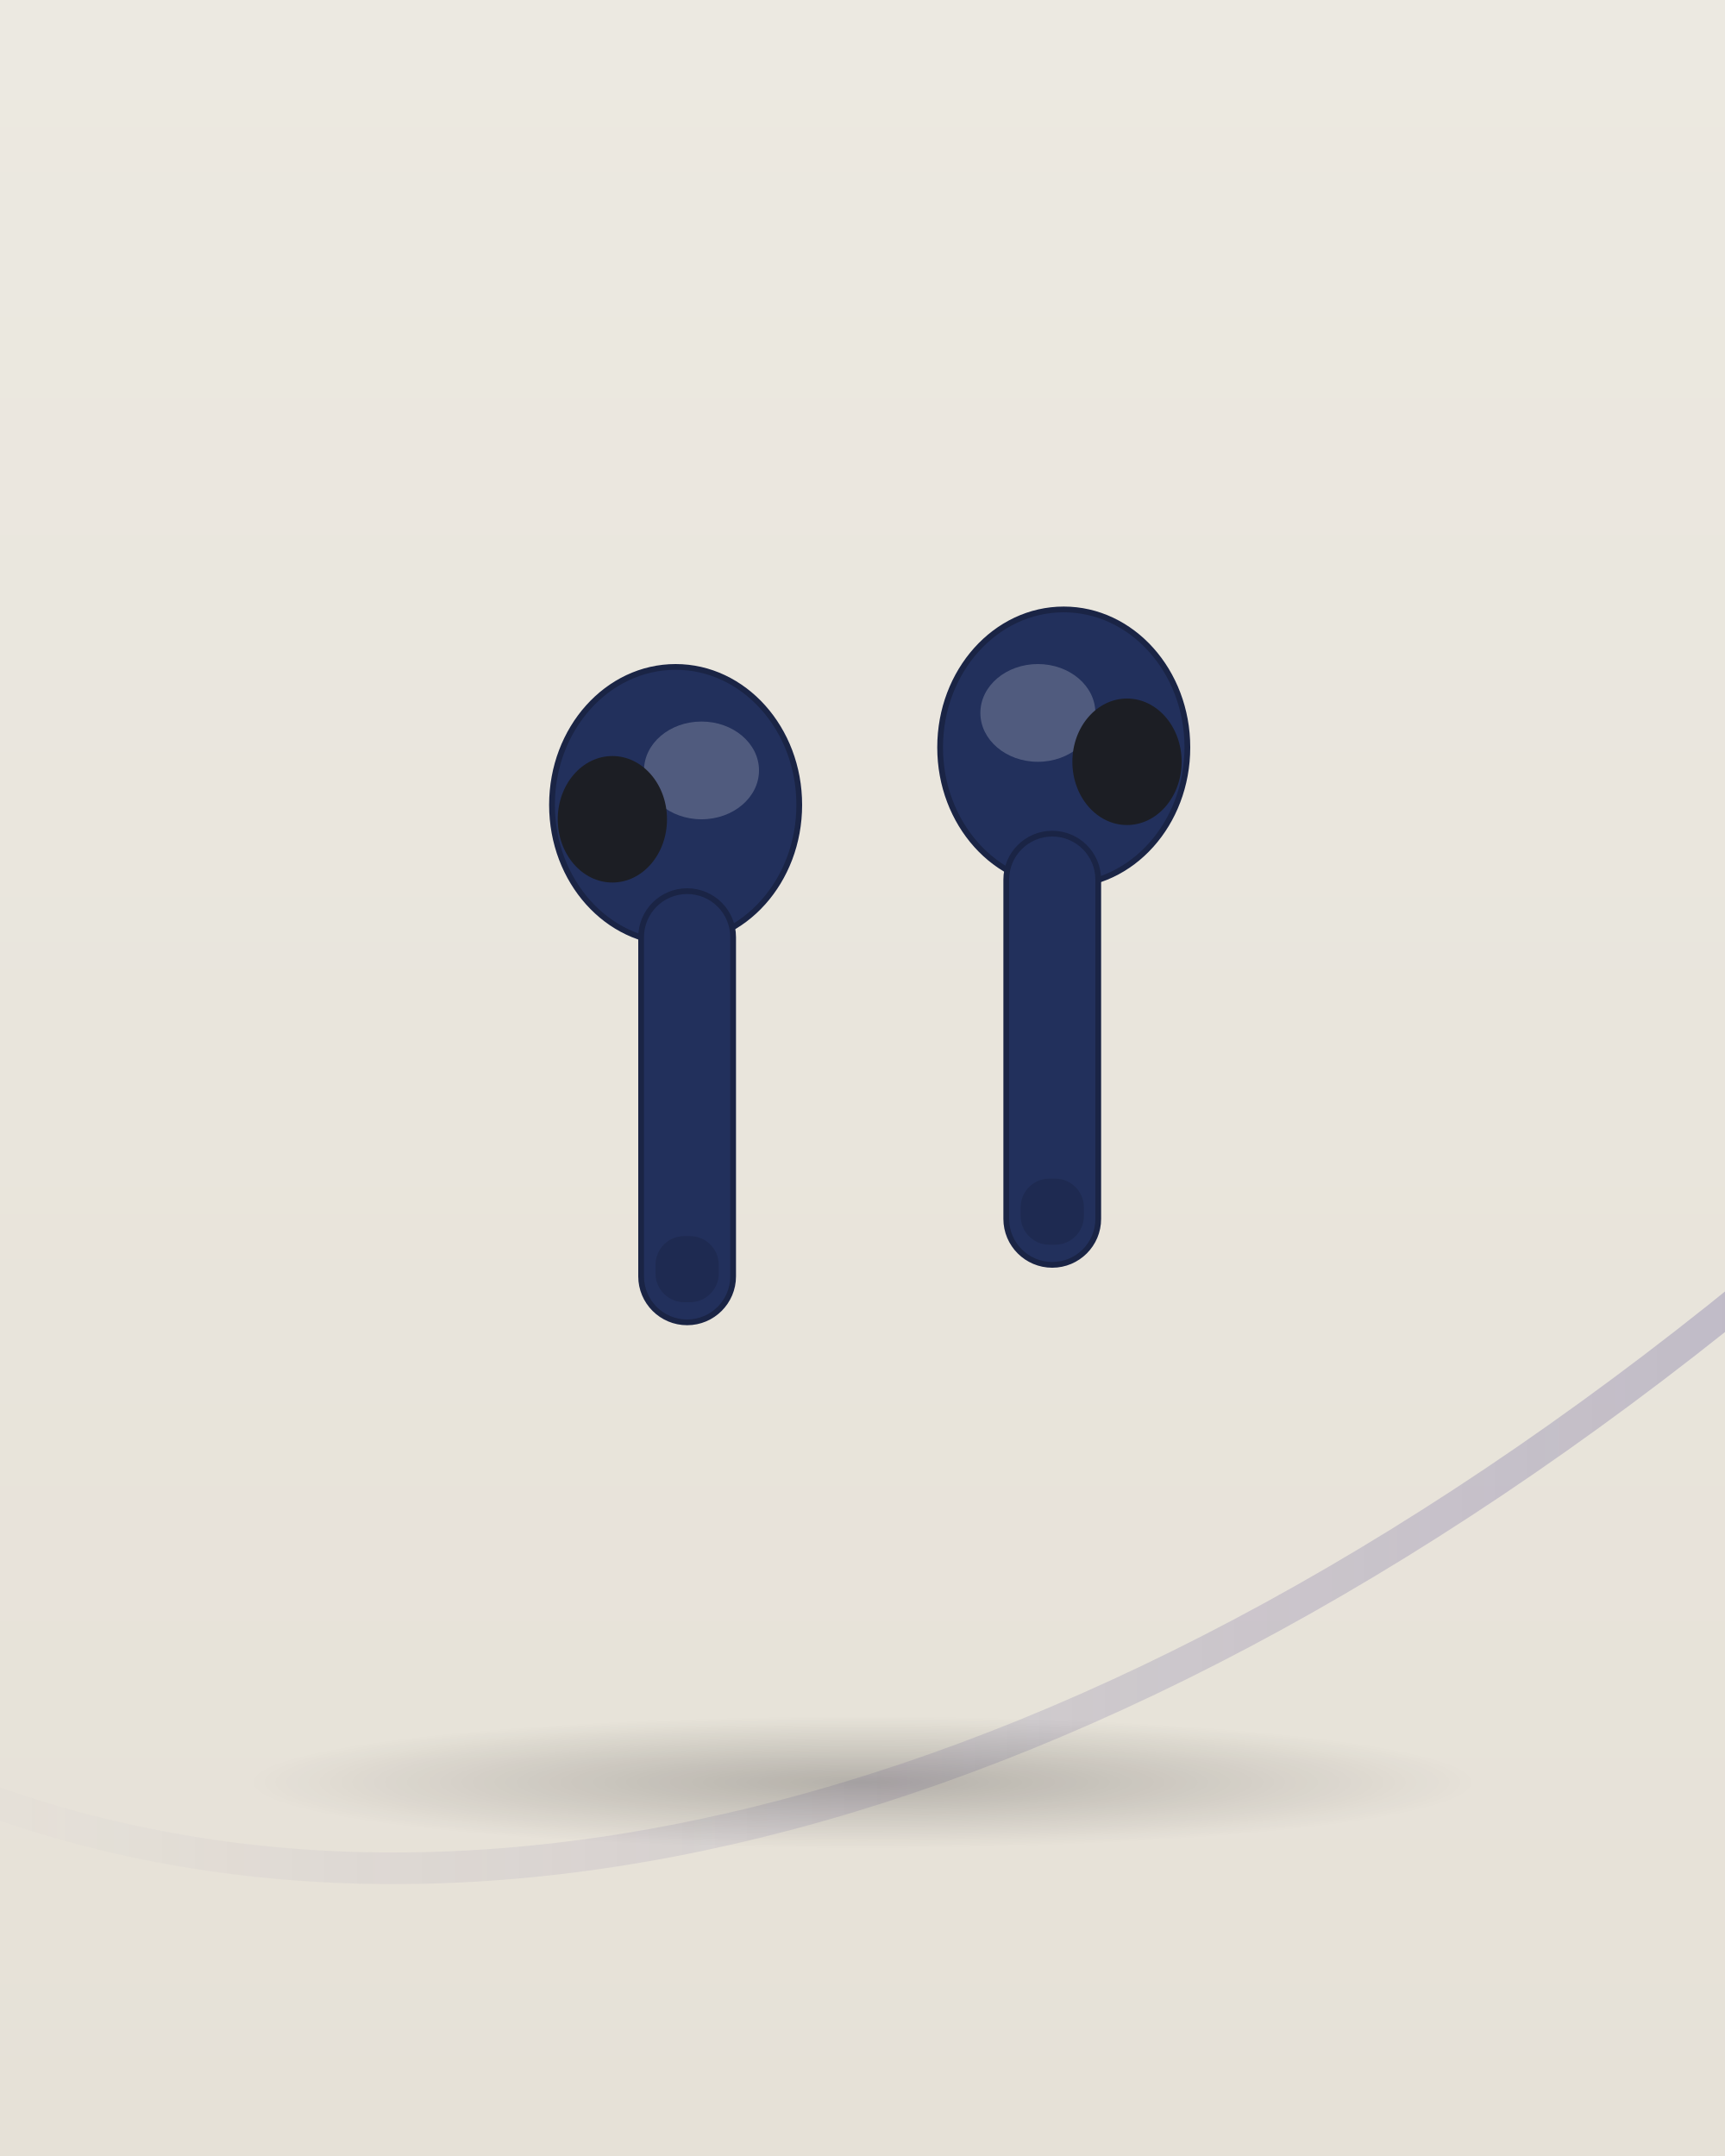
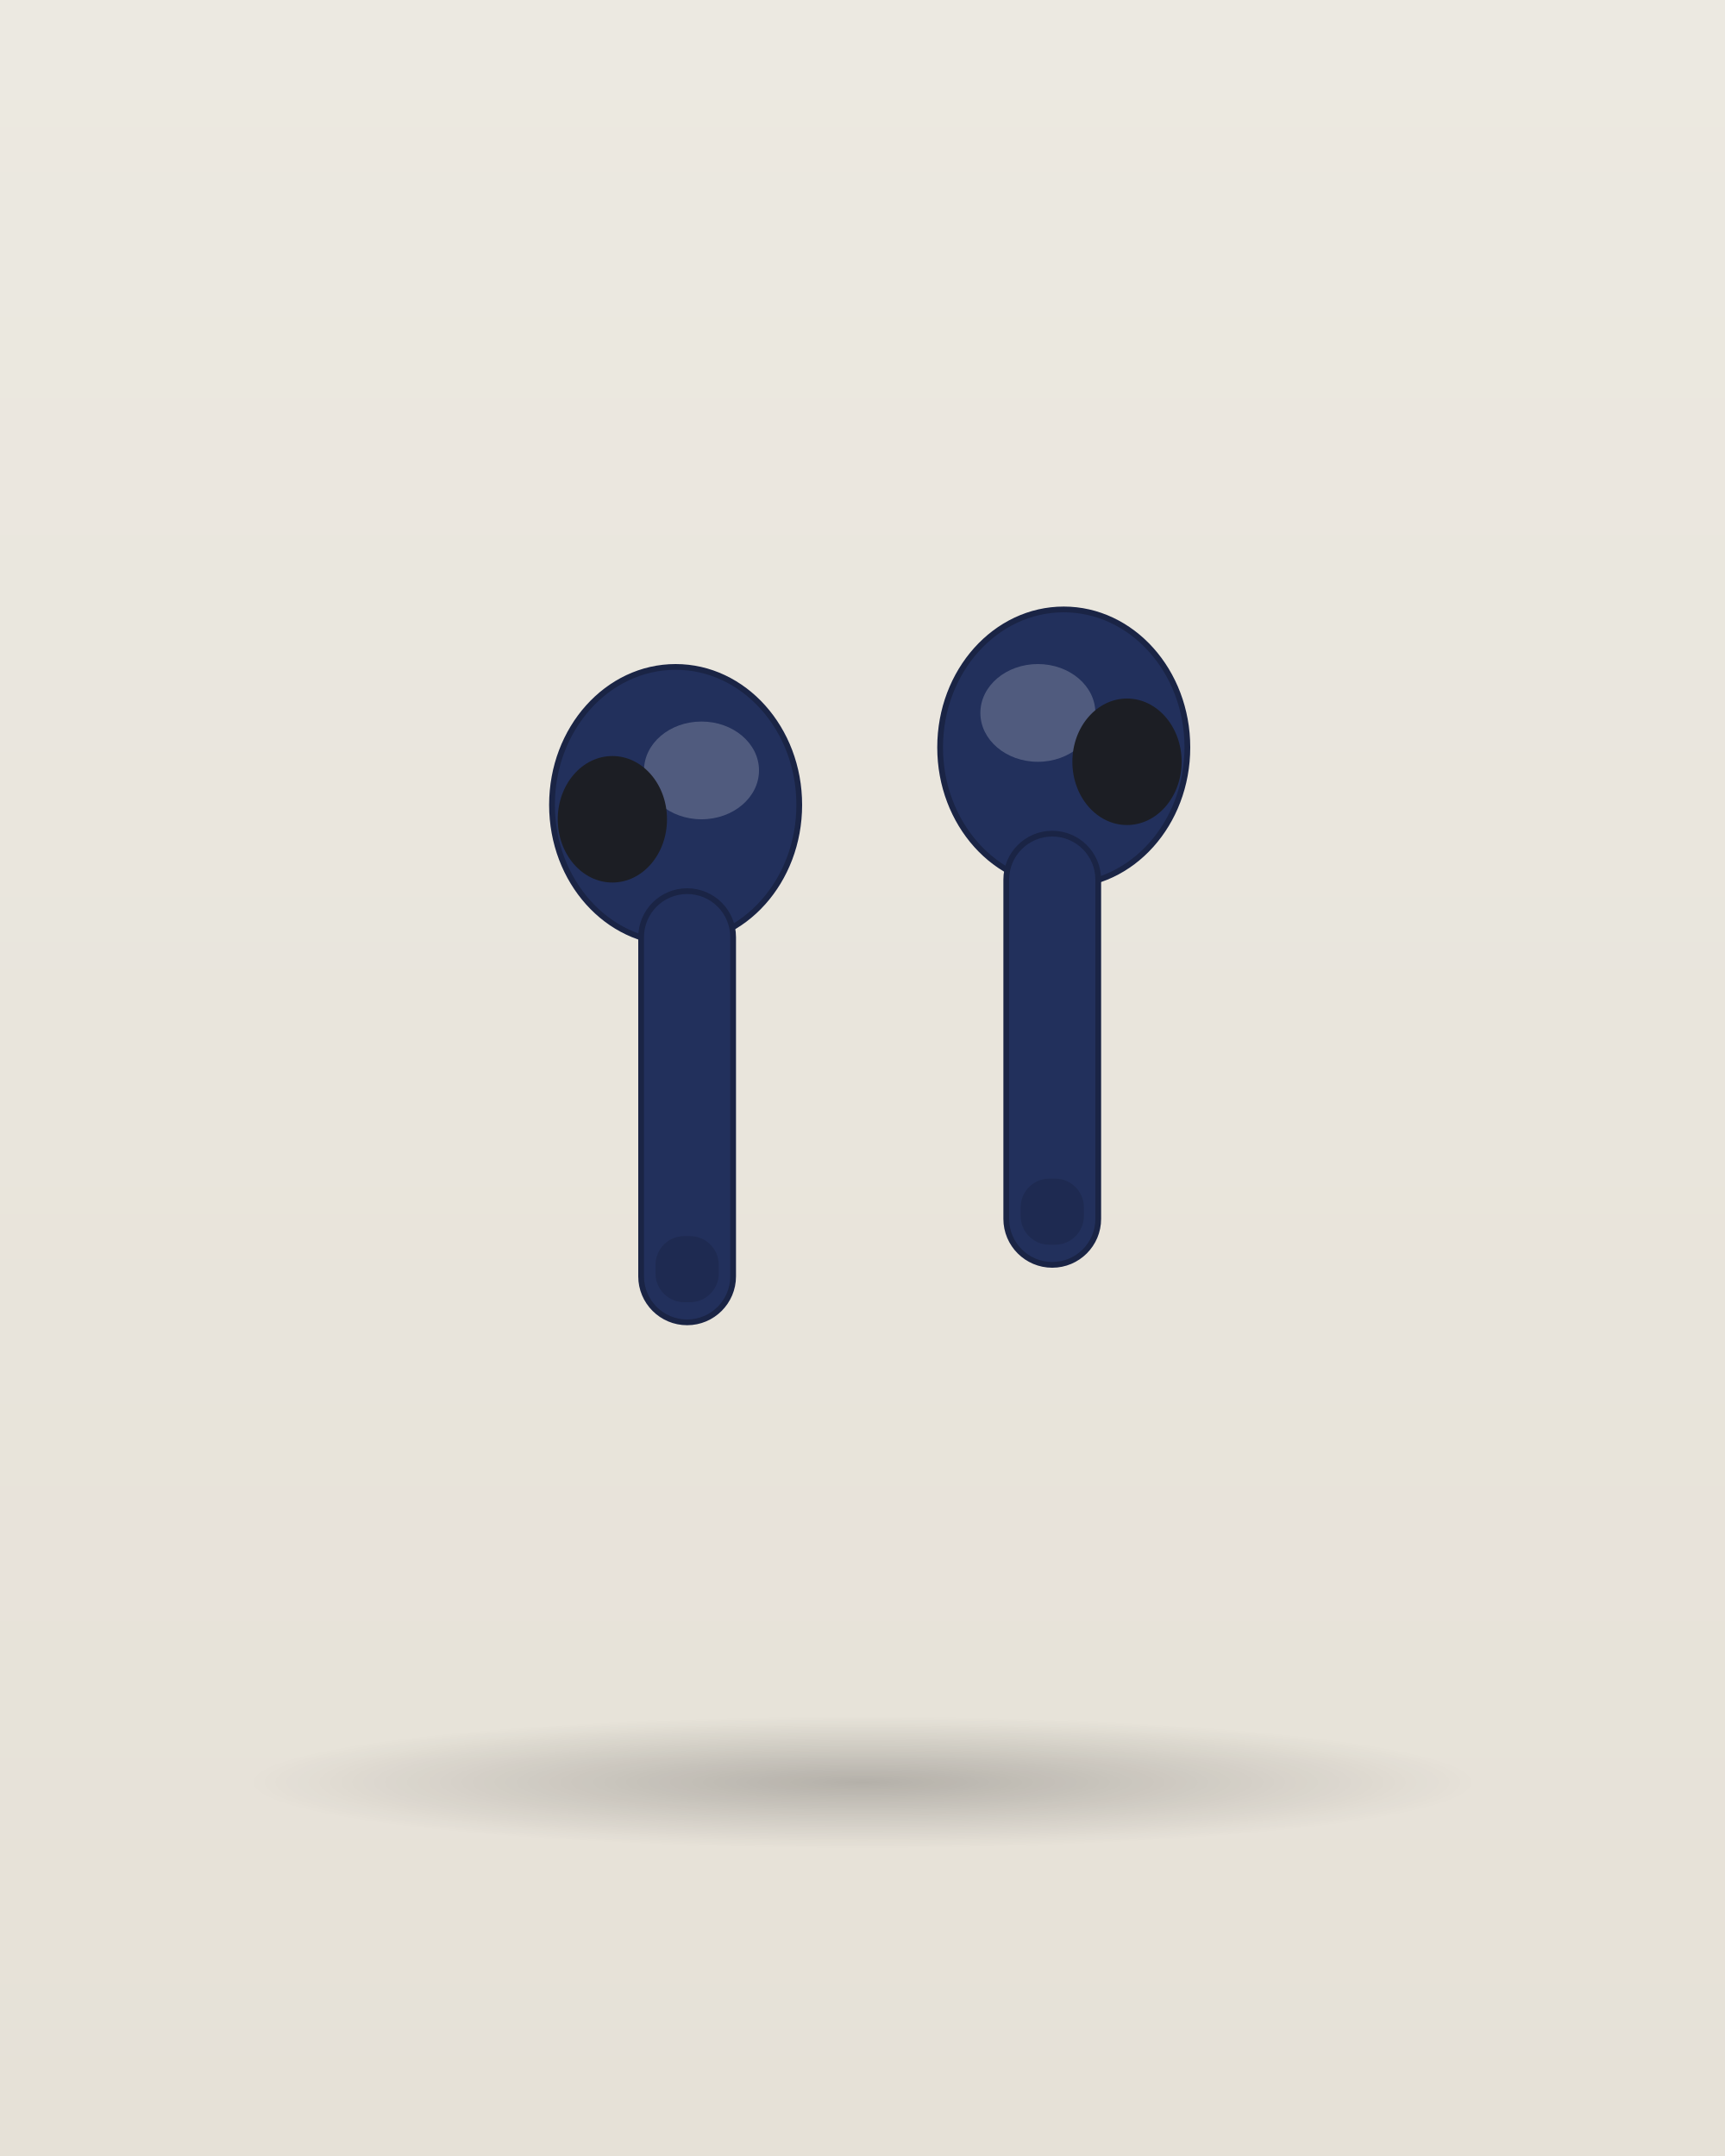
<svg xmlns="http://www.w3.org/2000/svg" viewBox="0 0 1200 1500" width="1200" height="1500">
  <defs>
    <linearGradient id="bg" x1="0" y1="0" x2="0" y2="1">
      <stop offset="0" stop-color="#ece9e1" />
      <stop offset="1" stop-color="#E6E1D7" />
    </linearGradient>
    <radialGradient id="floor" cx="0.5" cy="0.5" r="0.5">
      <stop offset="0" stop-color="#000" stop-opacity="0.22" />
      <stop offset="1" stop-color="#000" stop-opacity="0" />
    </radialGradient>
    <linearGradient id="rib" x1="0" y1="0" x2="1" y2="0">
      <stop offset="0" stop-color="#31277F" stop-opacity="0" />
      <stop offset="1" stop-color="#31277F" stop-opacity="0.22" />
    </linearGradient>
  </defs>
  <rect width="1200" height="1500" fill="url(#bg)" />
-   <path d="M-40 1240 C 300 1380, 760 1280, 1240 880" fill="none" stroke="url(#rib)" stroke-width="22" stroke-linecap="round" />
  <ellipse cx="600" cy="1240" rx="430" ry="46" fill="url(#floor)" />
  <g transform="translate(470 560) scale(-1 1)">
    <ellipse cx="0" cy="0" rx="86" ry="96" fill="#22305C" stroke="#1a2445" stroke-width="4" />
    <ellipse cx="-18" cy="-24" rx="40" ry="34" fill="#646e8d" opacity="0.7" />
    <ellipse cx="44" cy="10" rx="38" ry="44" fill="#1C1E24" />
    <rect x="-40" y="60" width="64" height="300" rx="32" fill="#22305C" stroke="#1a2445" stroke-width="4" />
    <rect x="-30" y="300" width="44" height="46" rx="20" fill="#1a2445" opacity="0.5" />
  </g>
  <g transform="translate(740 520) scale(1 1)">
    <ellipse cx="0" cy="0" rx="86" ry="96" fill="#22305C" stroke="#1a2445" stroke-width="4" />
    <ellipse cx="-18" cy="-24" rx="40" ry="34" fill="#646e8d" opacity="0.7" />
    <ellipse cx="44" cy="10" rx="38" ry="44" fill="#1C1E24" />
    <rect x="-40" y="60" width="64" height="300" rx="32" fill="#22305C" stroke="#1a2445" stroke-width="4" />
    <rect x="-30" y="300" width="44" height="46" rx="20" fill="#1a2445" opacity="0.5" />
  </g>
</svg>
